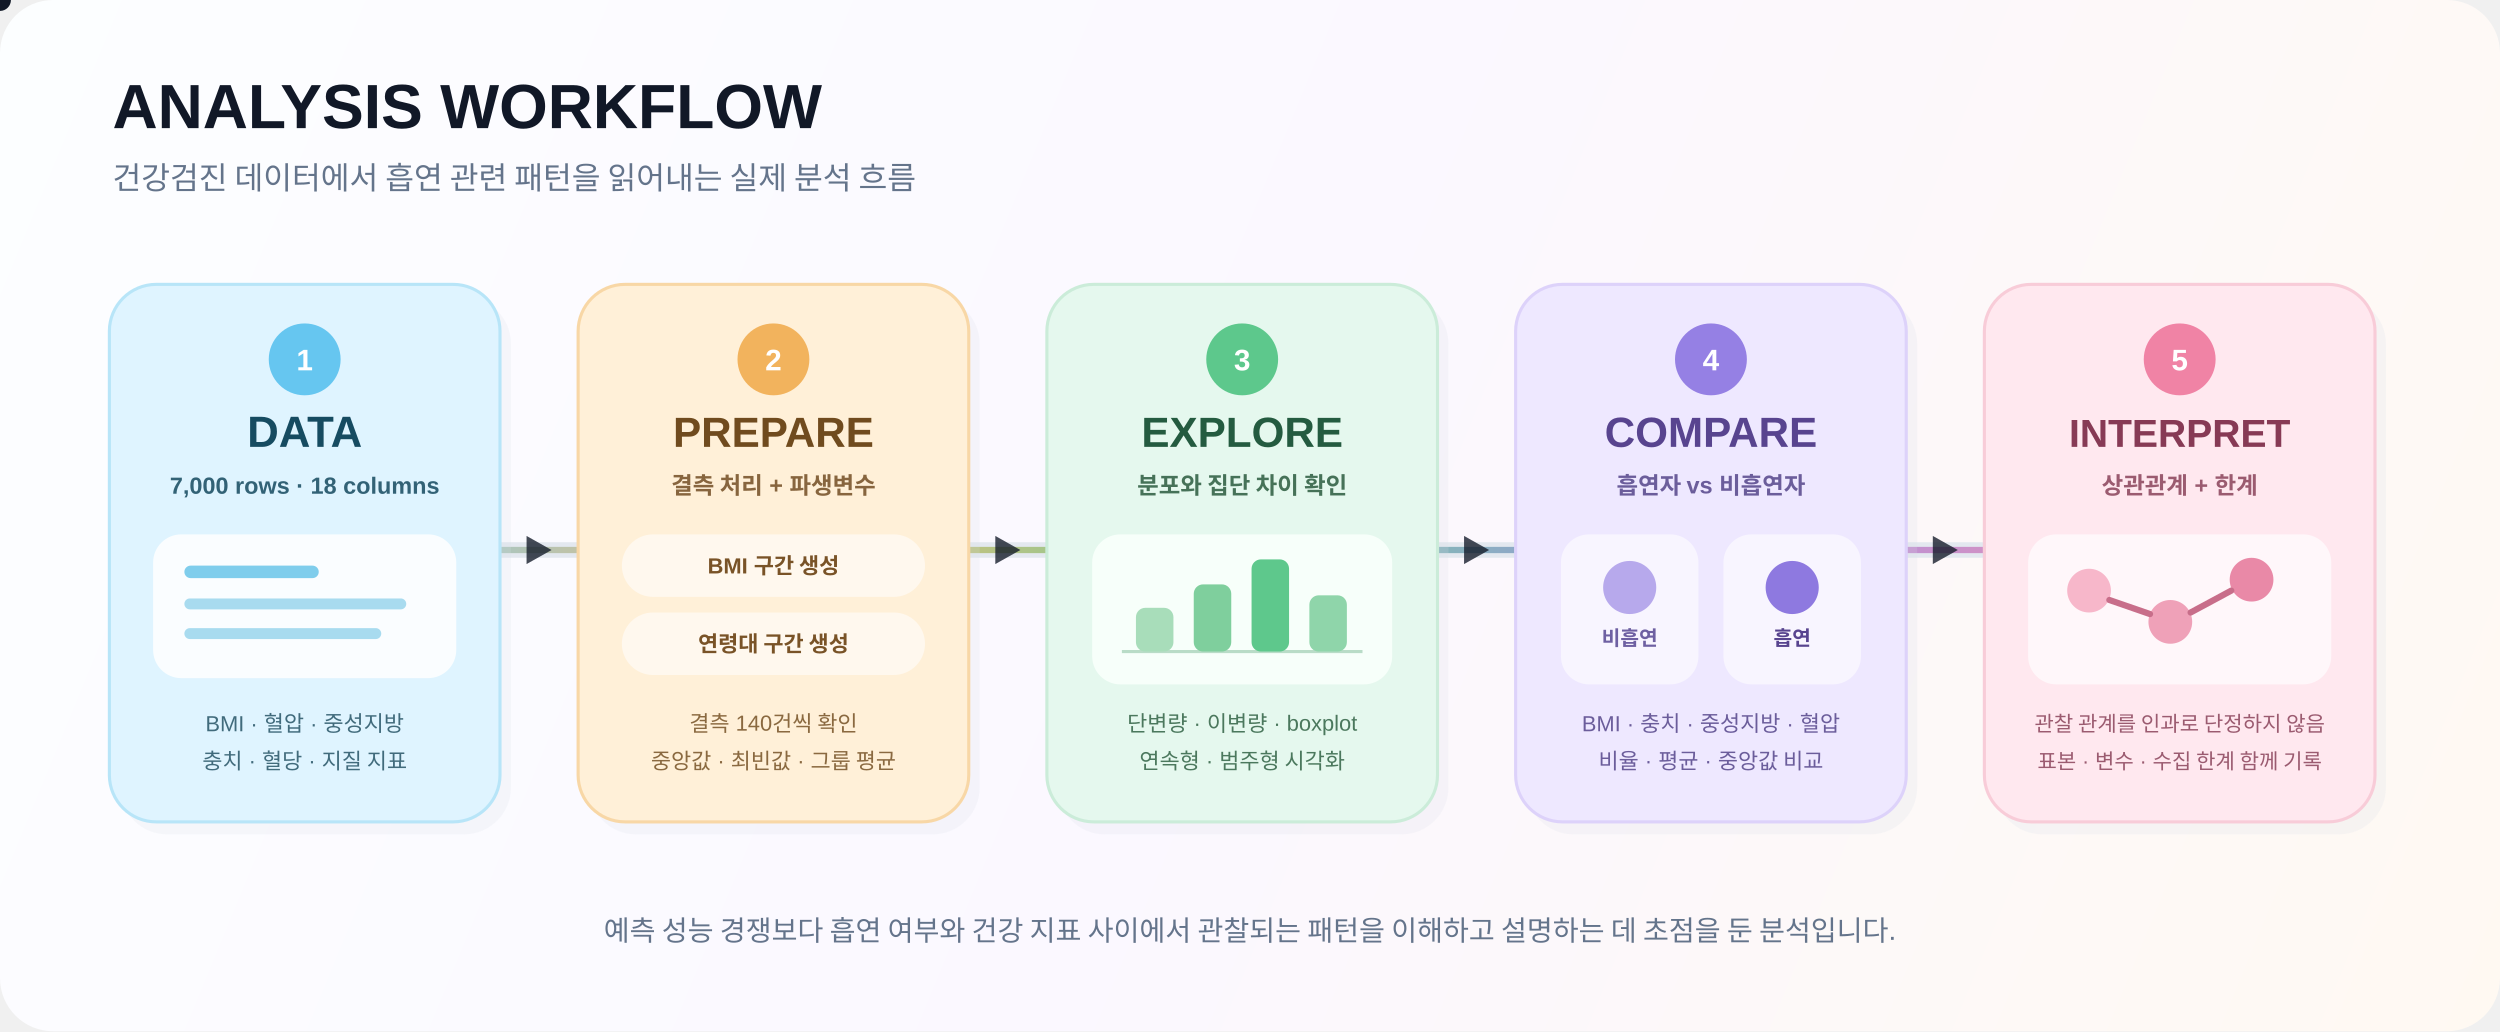
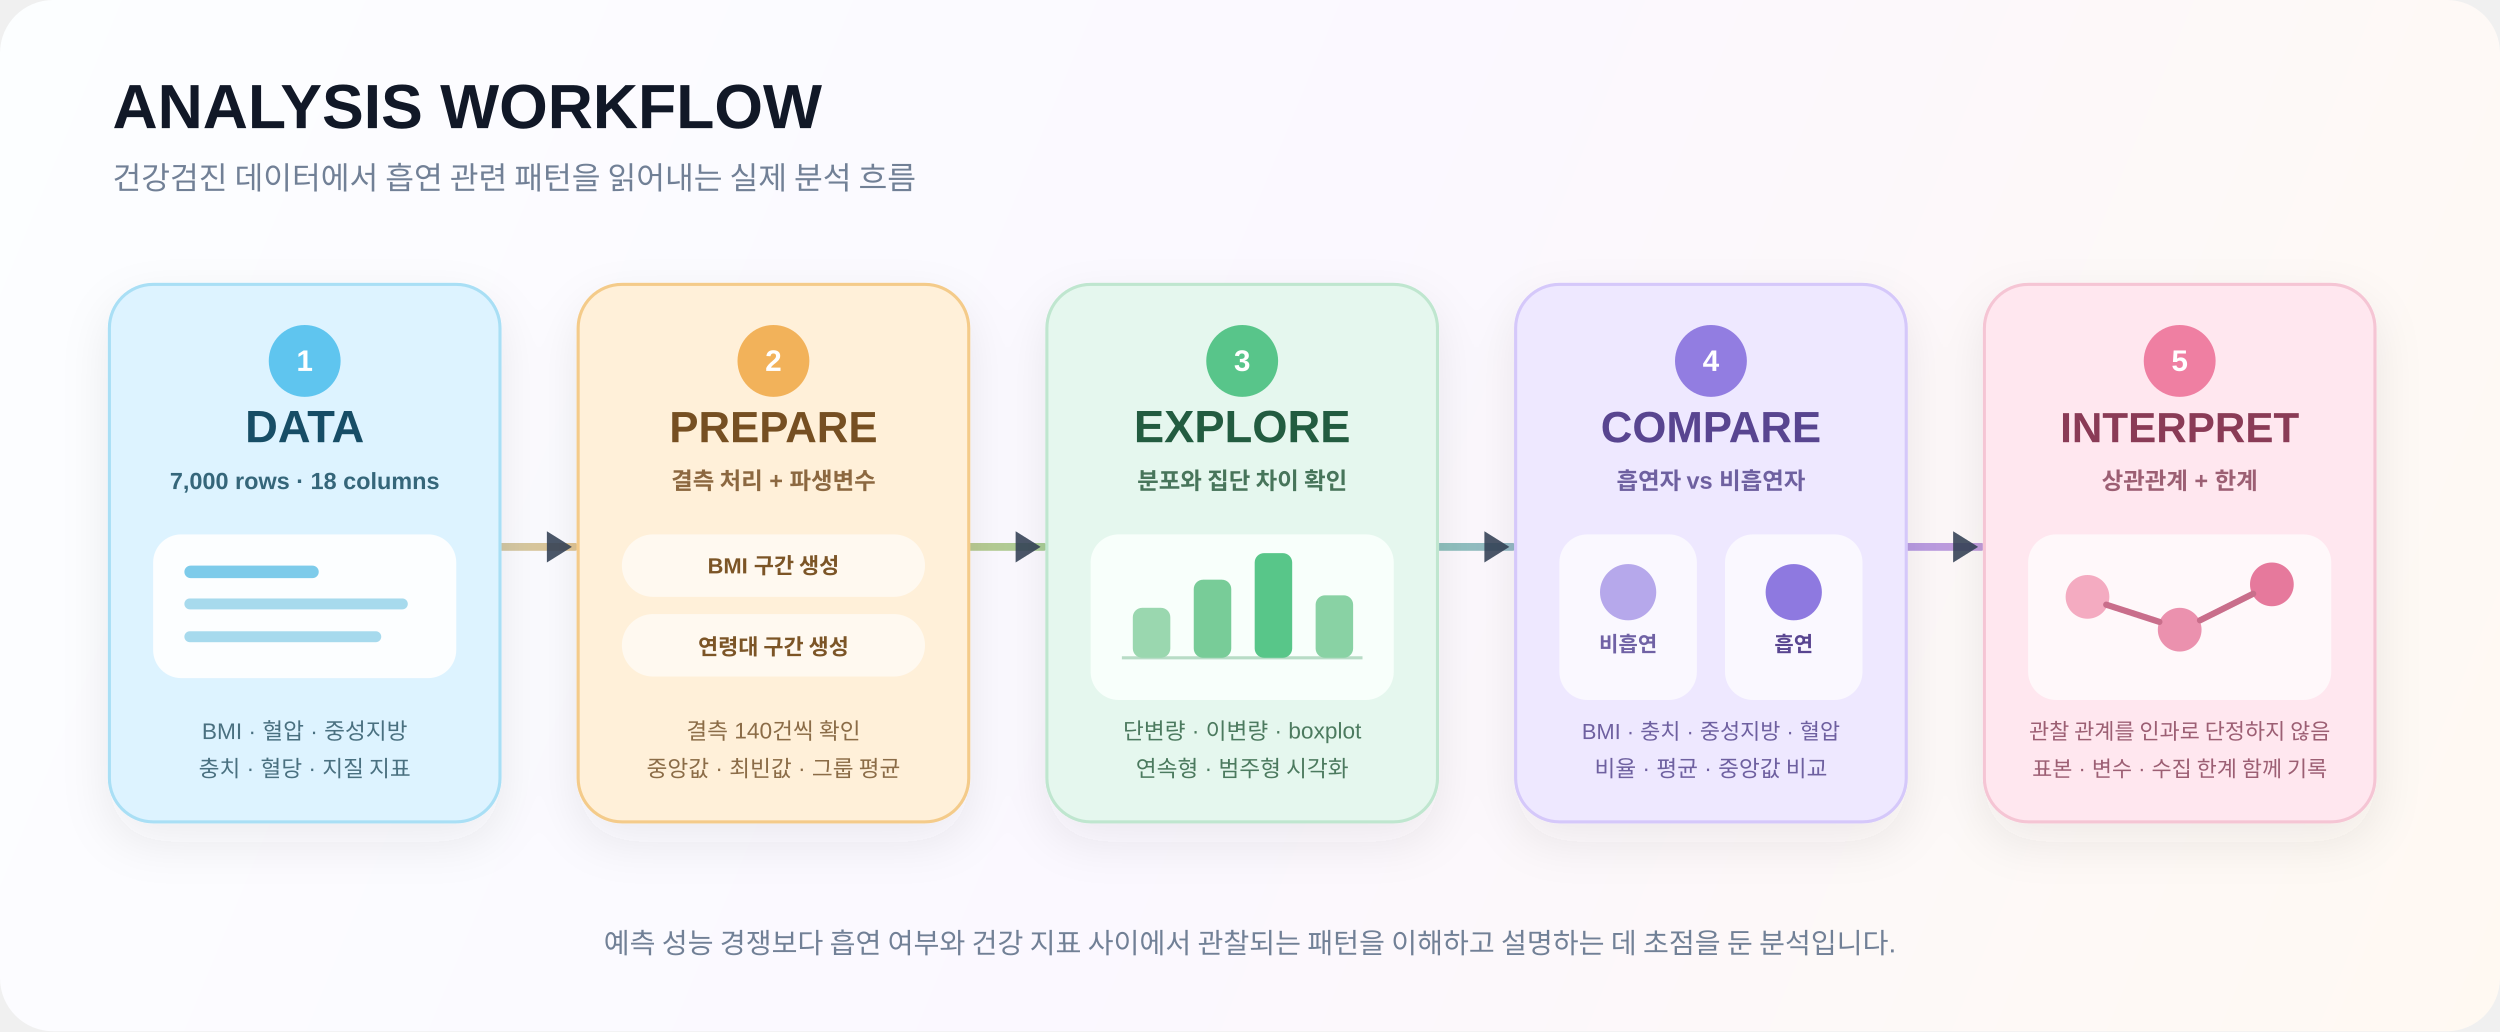
<svg xmlns="http://www.w3.org/2000/svg" width="1600" height="660" viewBox="0 0 1600 660" role="img" aria-labelledby="title desc">
  <defs>
    <linearGradient id="bg" x1="0" y1="0" x2="1600" y2="660" gradientUnits="userSpaceOnUse">
-       <stop offset="0" stop-color="#FCFEFF" />
-       <stop offset="0.50" stop-color="#FBF8FF" />
+       <stop stop-color="#FCFEFF" />
+       <stop offset="0.5" stop-color="#FBF8FF" />
      <stop offset="1" stop-color="#FFF9F2" />
    </linearGradient>
-     <linearGradient id="rail" x1="195" y1="0" x2="1395" y2="0" gradientUnits="userSpaceOnUse">
+     <linearGradient id="rail" x1="70" y1="0" x2="1530" y2="0" gradientUnits="userSpaceOnUse">
      <stop stop-color="#69C9F3" />
      <stop offset="0.25" stop-color="#F2B25A" />
-       <stop offset="0.50" stop-color="#5DC88C" />
+       <stop offset="0.5" stop-color="#5DC88C" />
      <stop offset="0.75" stop-color="#9580E4" />
      <stop offset="1" stop-color="#F083A5" />
    </linearGradient>
+     <filter id="shadow" x="-20%" y="-20%" width="140%" height="160%">
+       <feDropShadow dx="0" dy="12" stdDeviation="15" flood-color="#334155" flood-opacity="0.08" />
+     </filter>
  </defs>
  <rect width="1600" height="660" rx="34" fill="url(#bg)" />
-   <text x="72" y="82" font-family="Arial, 'Noto Sans KR', sans-serif" font-size="40" font-weight="800" fill="#111827">ANALYSIS WORKFLOW</text>
-   <text x="72" y="121" font-family="Arial, 'Noto Sans KR', sans-serif" font-size="20" fill="#64748B">건강검진 데이터에서 흡연 관련 패턴을 읽어내는 실제 분석 흐름</text>
-   <path d="M195 352H1395" stroke="#E3E8EF" stroke-width="10" stroke-linecap="round" />
-   <path d="M195 352H1395" stroke="url(#rail)" stroke-width="4" stroke-linecap="round" opacity="0.84" />
-   <circle r="7" fill="#111827">
-     <animateMotion dur="8s" repeatCount="indefinite" path="M195 352H1395" />
-     <animate attributeName="opacity" values="0;1;1;1;0" dur="8s" repeatCount="indefinite" />
-   </circle>
-   <g fill="#D8DEE8" opacity="0.20">
-     <rect x="77" y="190" width="250" height="344" rx="30" />
-     <rect x="377" y="190" width="250" height="344" rx="30" />
-     <rect x="677" y="190" width="250" height="344" rx="30" />
-     <rect x="977" y="190" width="250" height="344" rx="30" />
-     <rect x="1277" y="190" width="250" height="344" rx="30" />
+   <text x="72" y="82" font-family="Arial, sans-serif" font-size="40" font-weight="800" fill="#111827">ANALYSIS WORKFLOW</text>
+   <text x="72" y="121" font-family="'NanumSquare', 'Apple SD Gothic Neo', 'Malgun Gothic', Arial, sans-serif" font-size="20" font-weight="500" fill="#718096">건강검진 데이터에서 흡연 관련 패턴을 읽어내는 실제 분석 흐름</text>
+   <g stroke="url(#rail)" stroke-width="5" stroke-linecap="round" opacity="0.78">
+     <line x1="320" y1="350" x2="368" y2="350" />
+     <line x1="620" y1="350" x2="668" y2="350" />
+     <line x1="920" y1="350" x2="968" y2="350" />
+     <line x1="1220" y1="350" x2="1268" y2="350" />
  </g>
-   <g font-family="Arial, 'Noto Sans KR', sans-serif">
+   <g fill="#334155" opacity="0.88">
+     <path d="M350 340 L366 350 L350 360 Z" />
+     <path d="M650 340 L666 350 L650 360 Z" />
+     <path d="M950 340 L966 350 L950 360 Z" />
+     <path d="M1250 340 L1266 350 L1250 360 Z" />
+   </g>
+   <g font-family="'NanumSquare', 'Apple SD Gothic Neo', 'Malgun Gothic', Arial, sans-serif" filter="url(#shadow)">
    <g transform="translate(70 182)">
-       <rect width="250" height="344" rx="30" fill="#DFF4FF" stroke="#B8E5F8" stroke-width="2" />
-       <circle cx="125" cy="48" r="23" fill="#66C6F0" />
-       <text x="125" y="55" text-anchor="middle" font-size="19" font-weight="800" fill="#FFFFFF">1</text>
-       <text x="125" y="104" text-anchor="middle" font-size="28" font-weight="800" fill="#164B61">DATA</text>
-       <text x="125" y="134" text-anchor="middle" font-size="15" font-weight="700" fill="#326276">7,000 rows · 18 columns</text>
-       <rect x="28" y="160" width="194" height="92" rx="18" fill="#FFFFFF" fill-opacity="0.84" />
-       <rect x="48" y="180" width="86" height="8" rx="4" fill="#7FCDEC" />
-       <rect x="48" y="201" width="142" height="7" rx="3.5" fill="#A8DBEF" />
-       <rect x="48" y="220" width="126" height="7" rx="3.5" fill="#A8DBEF" />
-       <text x="125" y="286" text-anchor="middle" font-size="14" fill="#416B7C">BMI · 혈압 · 중성지방</text>
-       <text x="125" y="310" text-anchor="middle" font-size="14" fill="#416B7C">충치 · 혈당 · 지질 지표</text>
+       <rect width="250" height="344" rx="28" fill="#DDF3FF" stroke="#A9DFF5" stroke-width="2" />
+       <circle cx="125" cy="49" r="23" fill="#5FC5EF" />
+       <text x="125" y="50" text-anchor="middle" dominant-baseline="middle" font-size="19" font-weight="800" fill="#fff">1</text>
+       <text x="125" y="101" text-anchor="middle" font-family="Arial, sans-serif" font-size="29" font-weight="800" fill="#194E66">DATA</text>
+       <text x="125" y="131" text-anchor="middle" font-size="15" font-weight="700" fill="#35667A">7,000 rows · 18 columns</text>
+       <rect x="28" y="160" width="194" height="92" rx="18" fill="#FFFFFF" opacity="0.9" />
+       <rect x="48" y="180" width="86" height="8" rx="4" fill="#7DCBEA" />
+       <rect x="48" y="201" width="143" height="7" rx="3.5" fill="#A7DAED" />
+       <rect x="48" y="222" width="126" height="7" rx="3.5" fill="#A7DAED" />
+       <text x="125" y="291" text-anchor="middle" font-size="14.5" fill="#4A7080">BMI · 혈압 · 중성지방</text>
+       <text x="125" y="315" text-anchor="middle" font-size="14.5" fill="#4A7080">충치 · 혈당 · 지질 지표</text>
    </g>
    <g transform="translate(370 182)">
-       <rect width="250" height="344" rx="30" fill="#FFF0D8" stroke="#F8D7A6" stroke-width="2" />
-       <circle cx="125" cy="48" r="23" fill="#F2B35D" />
-       <text x="125" y="55" text-anchor="middle" font-size="19" font-weight="800" fill="#FFFFFF">2</text>
-       <text x="125" y="104" text-anchor="middle" font-size="27" font-weight="800" fill="#704B1E">PREPARE</text>
-       <text x="125" y="134" text-anchor="middle" font-size="15" font-weight="700" fill="#87653E">결측 처리 + 파생변수</text>
-       <rect x="28" y="160" width="194" height="40" rx="20" fill="#FFF8EE" />
-       <text x="125" y="185" text-anchor="middle" font-size="14" font-weight="700" fill="#795327">BMI 구간 생성</text>
-       <rect x="28" y="210" width="194" height="40" rx="20" fill="#FFF8EE" />
-       <text x="125" y="235" text-anchor="middle" font-size="14" font-weight="700" fill="#795327">연령대 구간 생성</text>
-       <text x="125" y="286" text-anchor="middle" font-size="14" fill="#8A6940">결측 140건씩 확인</text>
-       <text x="125" y="310" text-anchor="middle" font-size="14" fill="#8A6940">중앙값 · 최빈값 · 그룹 평균</text>
+       <rect width="250" height="344" rx="28" fill="#FFF0D9" stroke="#F4CB8A" stroke-width="2" />
+       <circle cx="125" cy="49" r="23" fill="#F2B25A" />
+       <text x="125" y="50" text-anchor="middle" dominant-baseline="middle" font-size="19" font-weight="800" fill="#fff">2</text>
+       <text x="125" y="101" text-anchor="middle" font-family="Arial, sans-serif" font-size="28" font-weight="800" fill="#765022">PREPARE</text>
+       <text x="125" y="131" text-anchor="middle" font-size="15" font-weight="700" fill="#8C6840">결측 처리 + 파생변수</text>
+       <rect x="28" y="160" width="194" height="40" rx="20" fill="#FFF9F0" />
+       <rect x="28" y="211" width="194" height="40" rx="20" fill="#FFF9F0" />
+       <text x="125" y="181" text-anchor="middle" dominant-baseline="middle" font-size="14" font-weight="700" fill="#7B5528">BMI 구간 생성</text>
+       <text x="125" y="232" text-anchor="middle" dominant-baseline="middle" font-size="14" font-weight="700" fill="#7B5528">연령대 구간 생성</text>
+       <text x="125" y="291" text-anchor="middle" font-size="14.5" fill="#8B6C47">결측 140건씩 확인</text>
+       <text x="125" y="315" text-anchor="middle" font-size="14.5" fill="#8B6C47">중앙값 · 최빈값 · 그룹 평균</text>
    </g>
    <g transform="translate(670 182)">
-       <rect width="250" height="344" rx="30" fill="#E5F8EE" stroke="#CBECD9" stroke-width="2" />
-       <circle cx="125" cy="48" r="23" fill="#5DC88C" />
-       <text x="125" y="55" text-anchor="middle" font-size="19" font-weight="800" fill="#FFFFFF">3</text>
-       <text x="125" y="104" text-anchor="middle" font-size="27" font-weight="800" fill="#245B40">EXPLORE</text>
-       <text x="125" y="134" text-anchor="middle" font-size="15" font-weight="700" fill="#467258">분포와 집단 차이 확인</text>
-       <rect x="29" y="160" width="192" height="96" rx="18" fill="#F7FFFA" />
-       <line x1="48" y1="235" x2="202" y2="235" stroke="#B9DCC7" stroke-width="2" />
-       <rect x="57" y="207" width="24" height="28" rx="6" fill="#A8DDBA" />
-       <rect x="94" y="192" width="24" height="43" rx="6" fill="#7FCF9D" />
-       <rect x="131" y="176" width="24" height="59" rx="6" fill="#5EC88C" />
-       <rect x="168" y="199" width="24" height="36" rx="6" fill="#8FD5AA" />
-       <text x="125" y="286" text-anchor="middle" font-size="14" fill="#4B785D">단변량 · 이변량 · boxplot</text>
-       <text x="125" y="310" text-anchor="middle" font-size="14" fill="#4B785D">연속형 · 범주형 시각화</text>
+       <rect width="250" height="344" rx="28" fill="#E5F7EE" stroke="#BFE6CF" stroke-width="2" />
+       <circle cx="125" cy="49" r="23" fill="#59C58A" />
+       <text x="125" y="50" text-anchor="middle" dominant-baseline="middle" font-size="19" font-weight="800" fill="#fff">3</text>
+       <text x="125" y="101" text-anchor="middle" font-family="Arial, sans-serif" font-size="29" font-weight="800" fill="#245C40">EXPLORE</text>
+       <text x="125" y="131" text-anchor="middle" font-size="15" font-weight="700" fill="#47745A">분포와 집단 차이 확인</text>
+       <rect x="28" y="160" width="194" height="106" rx="18" fill="#F8FFFB" />
+       <line x1="48" y1="239" x2="202" y2="239" stroke="#B8DCC6" stroke-width="2" />
+       <rect x="55" y="207" width="24" height="32" rx="6" fill="#9AD7AF" />
+       <rect x="94" y="189" width="24" height="50" rx="6" fill="#78CC98" />
+       <rect x="133" y="172" width="24" height="67" rx="6" fill="#58C689" />
+       <rect x="172" y="199" width="24" height="40" rx="6" fill="#89D2A4" />
+       <text x="125" y="291" text-anchor="middle" font-size="14.5" fill="#4C7A5E">단변량 · 이변량 · boxplot</text>
+       <text x="125" y="315" text-anchor="middle" font-size="14.5" fill="#4C7A5E">연속형 · 범주형 시각화</text>
    </g>
    <g transform="translate(970 182)">
-       <rect width="250" height="344" rx="30" fill="#EEE8FF" stroke="#DDD2FA" stroke-width="2" />
-       <circle cx="125" cy="48" r="23" fill="#9580E4" />
-       <text x="125" y="55" text-anchor="middle" font-size="19" font-weight="800" fill="#FFFFFF">4</text>
-       <text x="125" y="104" text-anchor="middle" font-size="27" font-weight="800" fill="#58448F">COMPARE</text>
-       <text x="125" y="134" text-anchor="middle" font-size="15" font-weight="700" fill="#6B5D9B">흡연자 vs 비흡연자</text>
-       <rect x="29" y="160" width="88" height="96" rx="18" fill="#F8F5FF" />
-       <rect x="133" y="160" width="88" height="96" rx="18" fill="#F8F5FF" />
-       <circle cx="73" cy="194" r="17" fill="#B7A9EC" />
-       <circle cx="177" cy="194" r="17" fill="#8E79E0" />
-       <text x="73" y="231" text-anchor="middle" font-size="13" font-weight="700" fill="#6E60A2">비흡연</text>
-       <text x="177" y="231" text-anchor="middle" font-size="13" font-weight="700" fill="#58448F">흡연</text>
-       <text x="125" y="286" text-anchor="middle" font-size="14" fill="#6B5D9B">BMI · 충치 · 중성지방 · 혈압</text>
-       <text x="125" y="310" text-anchor="middle" font-size="14" fill="#6B5D9B">비율 · 평균 · 중앙값 비교</text>
+       <rect width="250" height="344" rx="28" fill="#EEE8FF" stroke="#D5C8FA" stroke-width="2" />
+       <circle cx="125" cy="49" r="23" fill="#927DE1" />
+       <text x="125" y="50" text-anchor="middle" dominant-baseline="middle" font-size="19" font-weight="800" fill="#fff">4</text>
+       <text x="125" y="101" text-anchor="middle" font-family="Arial, sans-serif" font-size="28" font-weight="800" fill="#594590">COMPARE</text>
+       <text x="125" y="131" text-anchor="middle" font-size="15" font-weight="700" fill="#6E60A0">흡연자 vs 비흡연자</text>
+       <rect x="28" y="160" width="88" height="106" rx="18" fill="#FAF8FF" />
+       <rect x="134" y="160" width="88" height="106" rx="18" fill="#FAF8FF" />
+       <circle cx="72" cy="197" r="18" fill="#B6A8EB" />
+       <circle cx="178" cy="197" r="18" fill="#8E79E0" />
+       <text x="72" y="235" text-anchor="middle" font-size="13.5" font-weight="700" fill="#7062A5">비흡연</text>
+       <text x="178" y="235" text-anchor="middle" font-size="13.5" font-weight="700" fill="#594590">흡연</text>
+       <text x="125" y="291" text-anchor="middle" font-size="14" fill="#6E60A0">BMI · 충치 · 중성지방 · 혈압</text>
+       <text x="125" y="315" text-anchor="middle" font-size="14.5" fill="#6E60A0">비율 · 평균 · 중앙값 비교</text>
    </g>
    <g transform="translate(1270 182)">
-       <rect width="250" height="344" rx="30" fill="#FFE8EF" stroke="#F8CCD8" stroke-width="2" />
-       <circle cx="125" cy="48" r="23" fill="#F083A5" />
-       <text x="125" y="55" text-anchor="middle" font-size="19" font-weight="800" fill="#FFFFFF">5</text>
-       <text x="125" y="104" text-anchor="middle" font-size="25" font-weight="800" fill="#873A55">INTERPRET</text>
-       <text x="125" y="134" text-anchor="middle" font-size="15" font-weight="700" fill="#9B5B70">상관관계 + 한계</text>
-       <rect x="28" y="160" width="194" height="96" rx="18" fill="#FFF7FA" />
-       <circle cx="67" cy="196" r="14" fill="#F7B7CA" />
-       <circle cx="119" cy="216" r="14" fill="#EFA1B8" />
-       <circle cx="171" cy="189" r="14" fill="#E989A7" />
-       <line x1="80" y1="202" x2="106" y2="211" stroke="#C86E8A" stroke-width="4" stroke-linecap="round" />
-       <line x1="132" y1="210" x2="158" y2="196" stroke="#C86E8A" stroke-width="4" stroke-linecap="round" />
-       <text x="125" y="286" text-anchor="middle" font-size="13.5" fill="#9B5B70">관찰 관계를 인과로 단정하지 않음</text>
-       <text x="125" y="310" text-anchor="middle" font-size="13.5" fill="#9B5B70">표본 · 변수 · 수집 한계 함께 기록</text>
+       <rect width="250" height="344" rx="28" fill="#FFE7EF" stroke="#F5C5D4" stroke-width="2" />
+       <circle cx="125" cy="49" r="23" fill="#EF7FA2" />
+       <text x="125" y="50" text-anchor="middle" dominant-baseline="middle" font-size="19" font-weight="800" fill="#fff">5</text>
+       <text x="125" y="101" text-anchor="middle" font-family="Arial, sans-serif" font-size="27" font-weight="800" fill="#8A3B57">INTERPRET</text>
+       <text x="125" y="131" text-anchor="middle" font-size="15" font-weight="700" fill="#9C5E73">상관관계 + 한계</text>
+       <rect x="28" y="160" width="194" height="106" rx="18" fill="#FFF8FA" />
+       <circle cx="66" cy="200" r="14" fill="#F4ABC1" />
+       <circle cx="125" cy="221" r="14" fill="#EB91AE" />
+       <circle cx="184" cy="192" r="14" fill="#E6799C" />
+       <line x1="78" y1="205" x2="112" y2="216" stroke="#C96E8B" stroke-width="4" stroke-linecap="round" />
+       <line x1="138" y1="215" x2="172" y2="198" stroke="#C96E8B" stroke-width="4" stroke-linecap="round" />
+       <text x="125" y="291" text-anchor="middle" font-size="14" fill="#9C5E73">관찰 관계를 인과로 단정하지 않음</text>
+       <text x="125" y="315" text-anchor="middle" font-size="14" fill="#9C5E73">표본 · 변수 · 수집 한계 함께 기록</text>
    </g>
  </g>
-   <g fill="#111827" opacity="0.78">
-     <path d="M353 352l-16 -9v18z" />
-     <path d="M653 352l-16 -9v18z" />
-     <path d="M953 352l-16 -9v18z" />
-     <path d="M1253 352l-16 -9v18z" />
-   </g>
-   <text x="800" y="602" text-anchor="middle" font-family="Arial, 'Noto Sans KR', sans-serif" font-size="18" fill="#64748B">예측 성능 경쟁보다 흡연 여부와 건강 지표 사이에서 관찰되는 패턴을 이해하고 설명하는 데 초점을 둔 분석입니다.</text>
+   <text x="800" y="610" text-anchor="middle" font-family="'NanumSquare', 'Apple SD Gothic Neo', 'Malgun Gothic', Arial, sans-serif" font-size="18" font-weight="500" fill="#718096">예측 성능 경쟁보다 흡연 여부와 건강 지표 사이에서 관찰되는 패턴을 이해하고 설명하는 데 초점을 둔 분석입니다.</text>
</svg>
